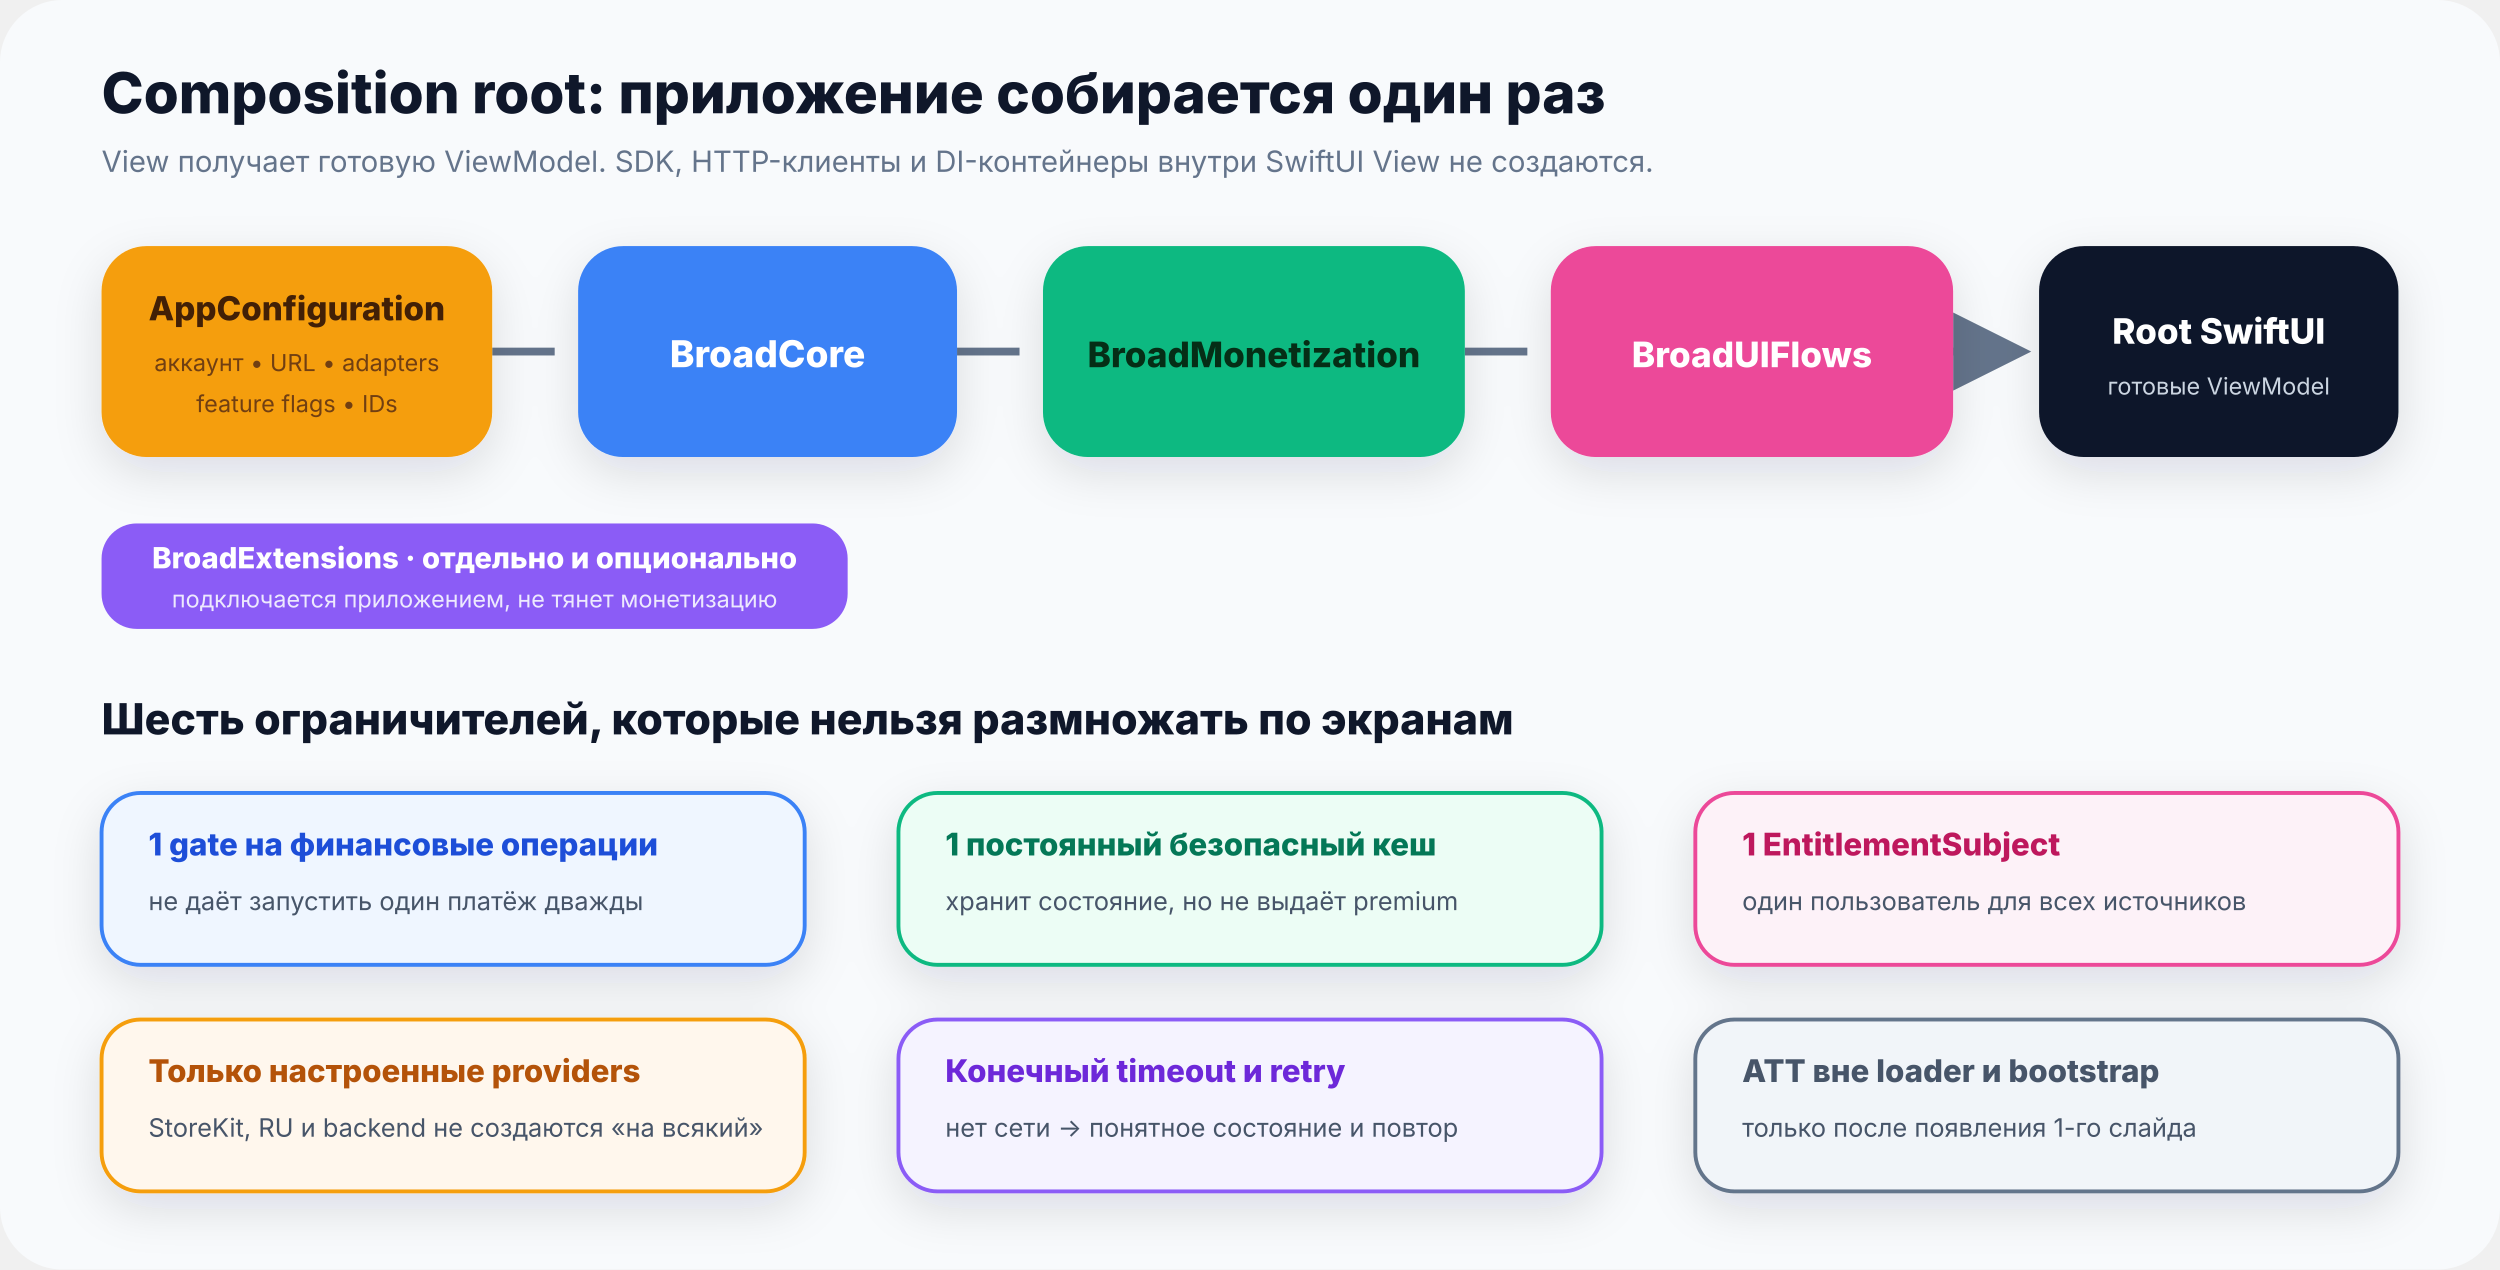
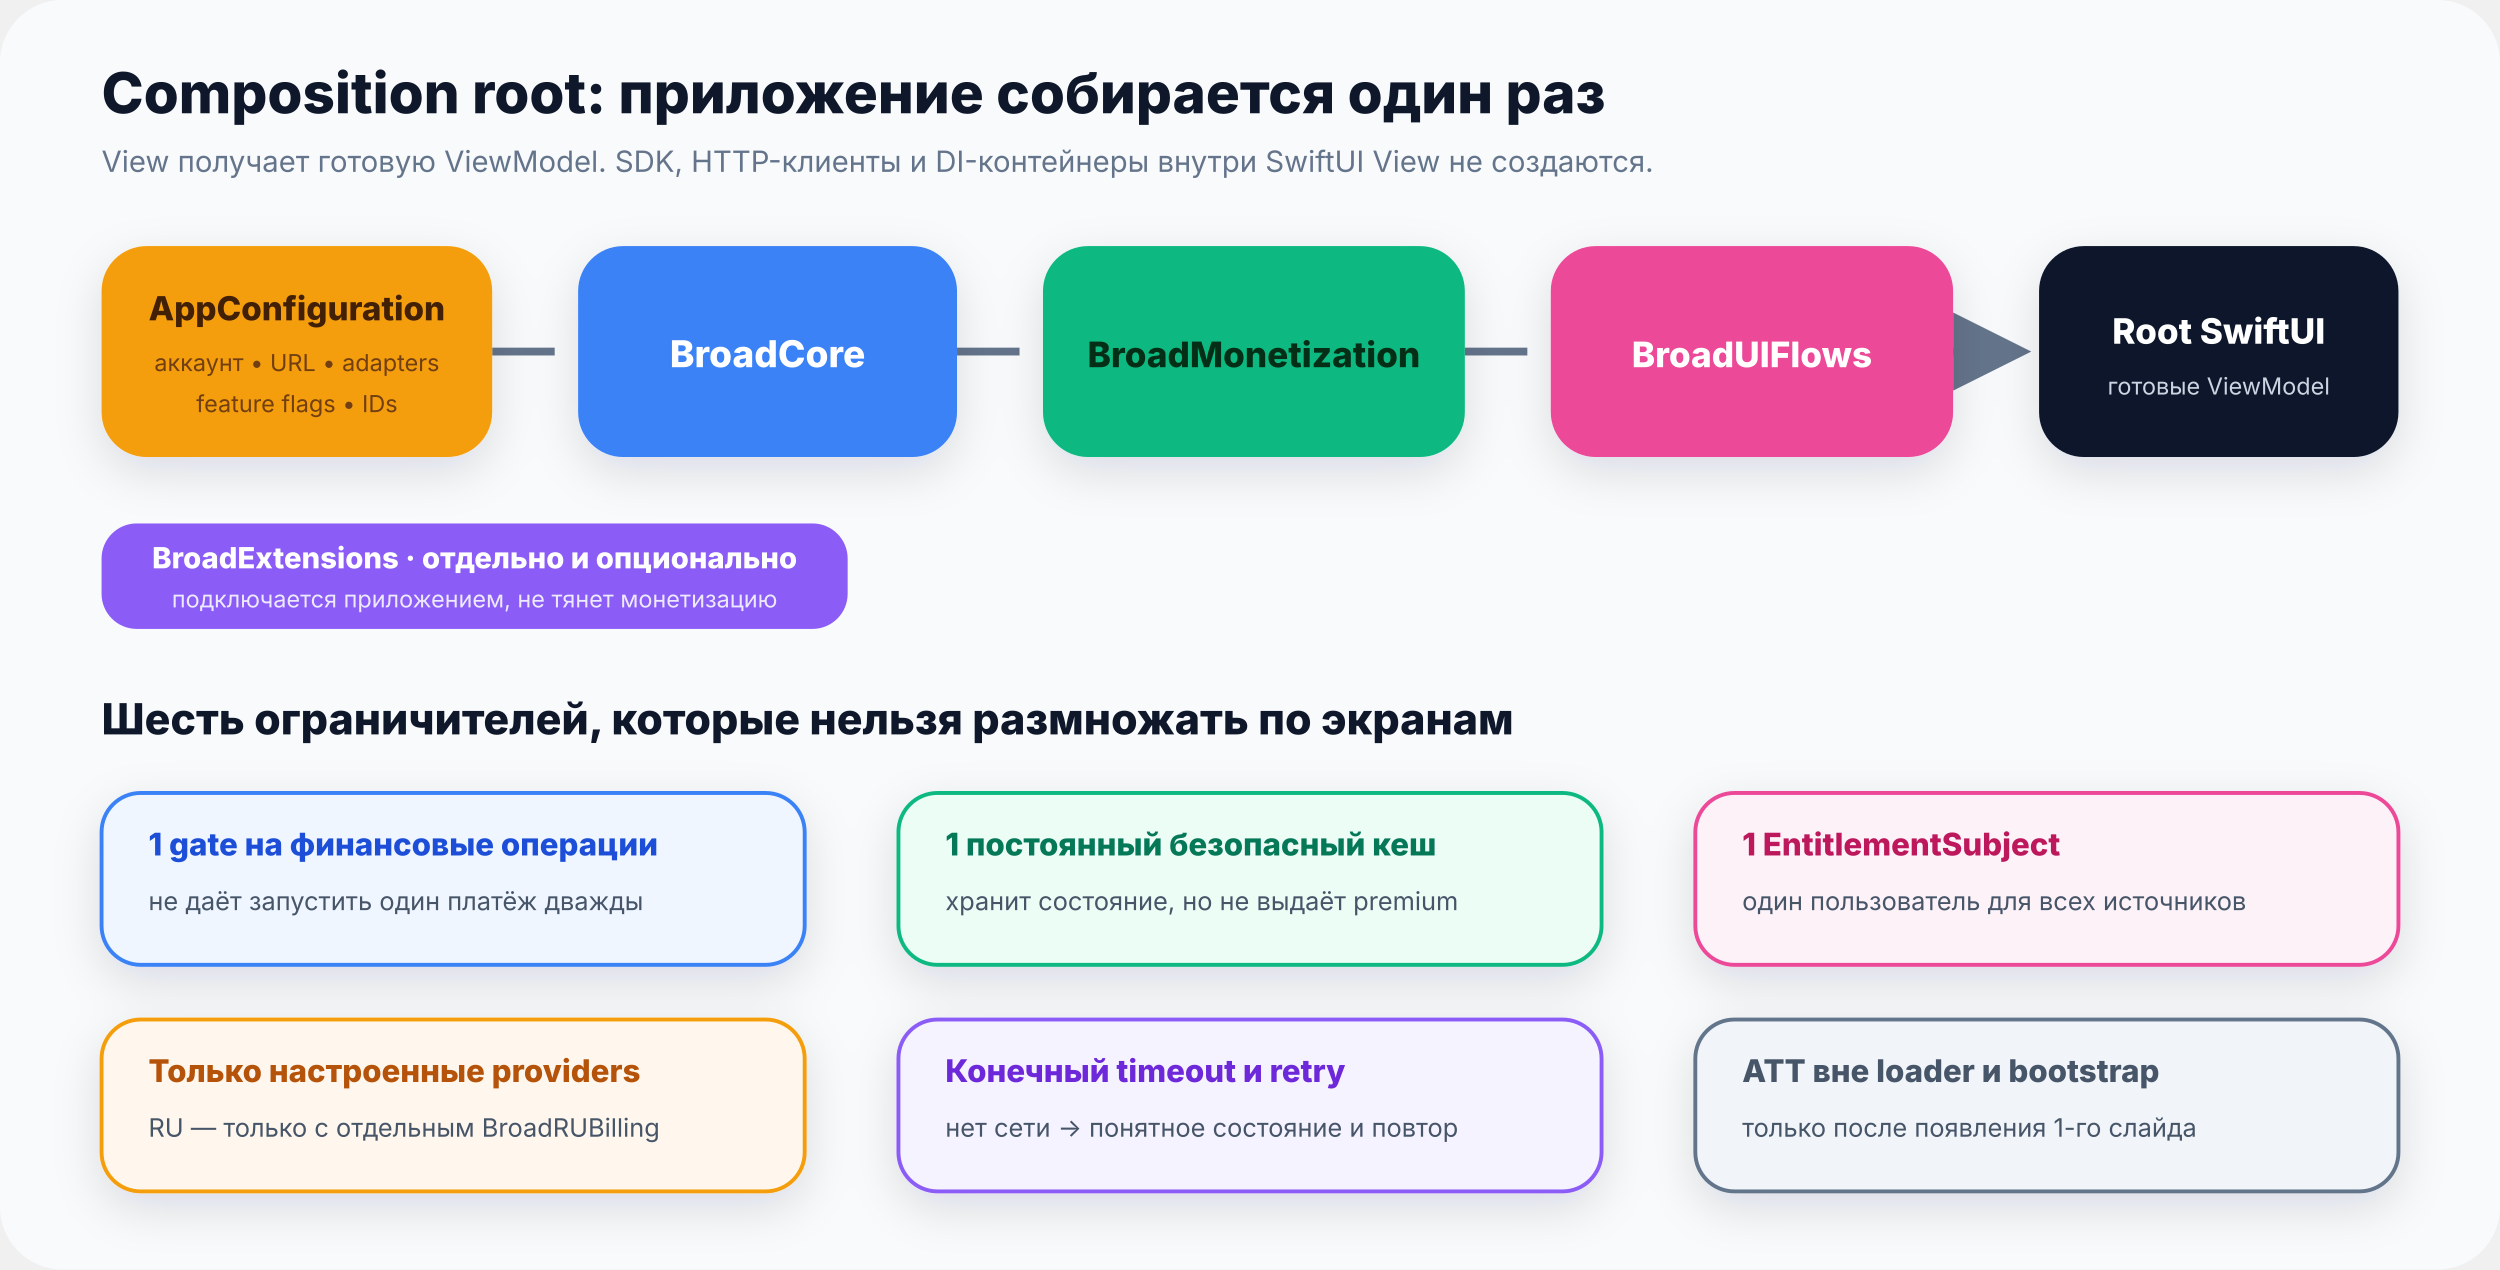
<svg xmlns="http://www.w3.org/2000/svg" width="1280" height="650" viewBox="0 0 1280 650" role="img" aria-labelledby="title description">
  <defs>
    <filter id="shadow" x="-20%" y="-25%" width="140%" height="160%">
      <feDropShadow dx="0" dy="8" stdDeviation="12" flood-color="#0F172A" flood-opacity="0.12" />
    </filter>
    <marker id="arrow" markerWidth="10" markerHeight="10" refX="8" refY="5" orient="auto">
      <path d="M0 0L10 5L0 10Z" fill="#64748B" />
    </marker>
  </defs>
  <rect width="1280" height="650" rx="32" fill="#F8FAFC" />
  <text x="52" y="58" fill="#0F172A" font-family="-apple-system,BlinkMacSystemFont,Segoe UI,sans-serif" font-size="29" font-weight="800">Composition root: приложение собирается один раз</text>
  <text x="52" y="88" fill="#64748B" font-family="-apple-system,BlinkMacSystemFont,Segoe UI,sans-serif" font-size="15">View получает готовую ViewModel. SDK, HTTP-клиенты и DI-контейнеры внутри SwiftUI View не создаются.</text>
  <path d="M252 180H284M490 180H522M750 180H782M1000 180H1032" stroke="#64748B" stroke-width="4" marker-end="url(#arrow)" />
  <g filter="url(#shadow)">
    <rect x="52" y="126" width="200" height="108" rx="23" fill="#F59E0B" />
    <rect x="296" y="126" width="194" height="108" rx="23" fill="#3B82F6" />
    <rect x="534" y="126" width="216" height="108" rx="23" fill="#10B981" />
    <rect x="794" y="126" width="206" height="108" rx="23" fill="#EC4899" />
    <rect x="1044" y="126" width="184" height="108" rx="23" fill="#0F172A" />
  </g>
  <text x="152" y="164" text-anchor="middle" fill="#422006" font-family="-apple-system,BlinkMacSystemFont,Segoe UI,sans-serif" font-size="17" font-weight="800">AppConfiguration</text>
  <text x="152" y="190" text-anchor="middle" fill="#713F12" font-family="-apple-system,BlinkMacSystemFont,Segoe UI,sans-serif" font-size="12">аккаунт • URL • adapters</text>
  <text x="152" y="211" text-anchor="middle" fill="#713F12" font-family="-apple-system,BlinkMacSystemFont,Segoe UI,sans-serif" font-size="12">feature flags • IDs</text>
  <text x="393" y="188" text-anchor="middle" fill="#FFFFFF" font-family="-apple-system,BlinkMacSystemFont,Segoe UI,sans-serif" font-size="19" font-weight="800">BroadCore</text>
  <text x="642" y="188" text-anchor="middle" fill="#052E16" font-family="-apple-system,BlinkMacSystemFont,Segoe UI,sans-serif" font-size="18" font-weight="800">BroadMonetization</text>
  <text x="897" y="188" text-anchor="middle" fill="#FFFFFF" font-family="-apple-system,BlinkMacSystemFont,Segoe UI,sans-serif" font-size="18" font-weight="800">BroadUIFlows</text>
  <text x="1136" y="176" text-anchor="middle" fill="#FFFFFF" font-family="-apple-system,BlinkMacSystemFont,Segoe UI,sans-serif" font-size="18" font-weight="800">Root SwiftUI</text>
  <text x="1136" y="202" text-anchor="middle" fill="#CBD5E1" font-family="-apple-system,BlinkMacSystemFont,Segoe UI,sans-serif" font-size="12">готовые ViewModel</text>
  <rect x="52" y="268" width="382" height="54" rx="18" fill="#8B5CF6" />
  <text x="243" y="291" text-anchor="middle" fill="#FFFFFF" font-family="-apple-system,BlinkMacSystemFont,Segoe UI,sans-serif" font-size="15" font-weight="800">BroadExtensions · отдельно и опционально</text>
  <text x="243" y="311" text-anchor="middle" fill="#EDE9FE" font-family="-apple-system,BlinkMacSystemFont,Segoe UI,sans-serif" font-size="12">подключается приложением, не тянет монетизацию</text>
  <text x="52" y="376" fill="#0F172A" font-family="-apple-system,BlinkMacSystemFont,Segoe UI,sans-serif" font-size="22" font-weight="800">Шесть ограничителей, которые нельзя размножать по экранам</text>
  <g filter="url(#shadow)">
    <rect x="52" y="406" width="360" height="88" rx="20" fill="#EFF6FF" stroke="#3B82F6" stroke-width="2" />
    <rect x="460" y="406" width="360" height="88" rx="20" fill="#ECFDF5" stroke="#10B981" stroke-width="2" />
    <rect x="868" y="406" width="360" height="88" rx="20" fill="#FDF2F8" stroke="#EC4899" stroke-width="2" />
    <rect x="52" y="522" width="360" height="88" rx="20" fill="#FFF7ED" stroke="#F59E0B" stroke-width="2" />
    <rect x="460" y="522" width="360" height="88" rx="20" fill="#F5F3FF" stroke="#8B5CF6" stroke-width="2" />
    <rect x="868" y="522" width="360" height="88" rx="20" fill="#F1F5F9" stroke="#64748B" stroke-width="2" />
  </g>
  <text x="76" y="438" fill="#1D4ED8" font-family="-apple-system,BlinkMacSystemFont,Segoe UI,sans-serif" font-size="16" font-weight="800">1 gate на финансовые операции</text>
  <text x="76" y="466" fill="#475569" font-family="-apple-system,BlinkMacSystemFont,Segoe UI,sans-serif" font-size="13">не даёт запустить один платёж дважды</text>
  <text x="484" y="438" fill="#047857" font-family="-apple-system,BlinkMacSystemFont,Segoe UI,sans-serif" font-size="16" font-weight="800">1 постоянный безопасный кеш</text>
  <text x="484" y="466" fill="#475569" font-family="-apple-system,BlinkMacSystemFont,Segoe UI,sans-serif" font-size="13">хранит состояние, но не выдаёт premium</text>
  <text x="892" y="438" fill="#BE185D" font-family="-apple-system,BlinkMacSystemFont,Segoe UI,sans-serif" font-size="16" font-weight="800">1 EntitlementSubject</text>
  <text x="892" y="466" fill="#475569" font-family="-apple-system,BlinkMacSystemFont,Segoe UI,sans-serif" font-size="13">один пользователь для всех источников</text>
  <text x="76" y="554" fill="#B45309" font-family="-apple-system,BlinkMacSystemFont,Segoe UI,sans-serif" font-size="16" font-weight="800">Только настроенные providers</text>
-   <text x="76" y="582" fill="#475569" font-family="-apple-system,BlinkMacSystemFont,Segoe UI,sans-serif" font-size="13">StoreKit, RU и backend не создаются «на всякий»</text>
+   <text x="76" y="582" fill="#475569" font-family="-apple-system,BlinkMacSystemFont,Segoe UI,sans-serif" font-size="13">RU — только с отдельным BroadRUBilling</text>
  <text x="484" y="554" fill="#6D28D9" font-family="-apple-system,BlinkMacSystemFont,Segoe UI,sans-serif" font-size="16" font-weight="800">Конечный timeout и retry</text>
  <text x="484" y="582" fill="#475569" font-family="-apple-system,BlinkMacSystemFont,Segoe UI,sans-serif" font-size="13">нет сети → понятное состояние и повтор</text>
  <text x="892" y="554" fill="#475569" font-family="-apple-system,BlinkMacSystemFont,Segoe UI,sans-serif" font-size="16" font-weight="800">ATT вне loader и bootstrap</text>
  <text x="892" y="582" fill="#475569" font-family="-apple-system,BlinkMacSystemFont,Segoe UI,sans-serif" font-size="13">только после появления 1-го слайда</text>
</svg>
